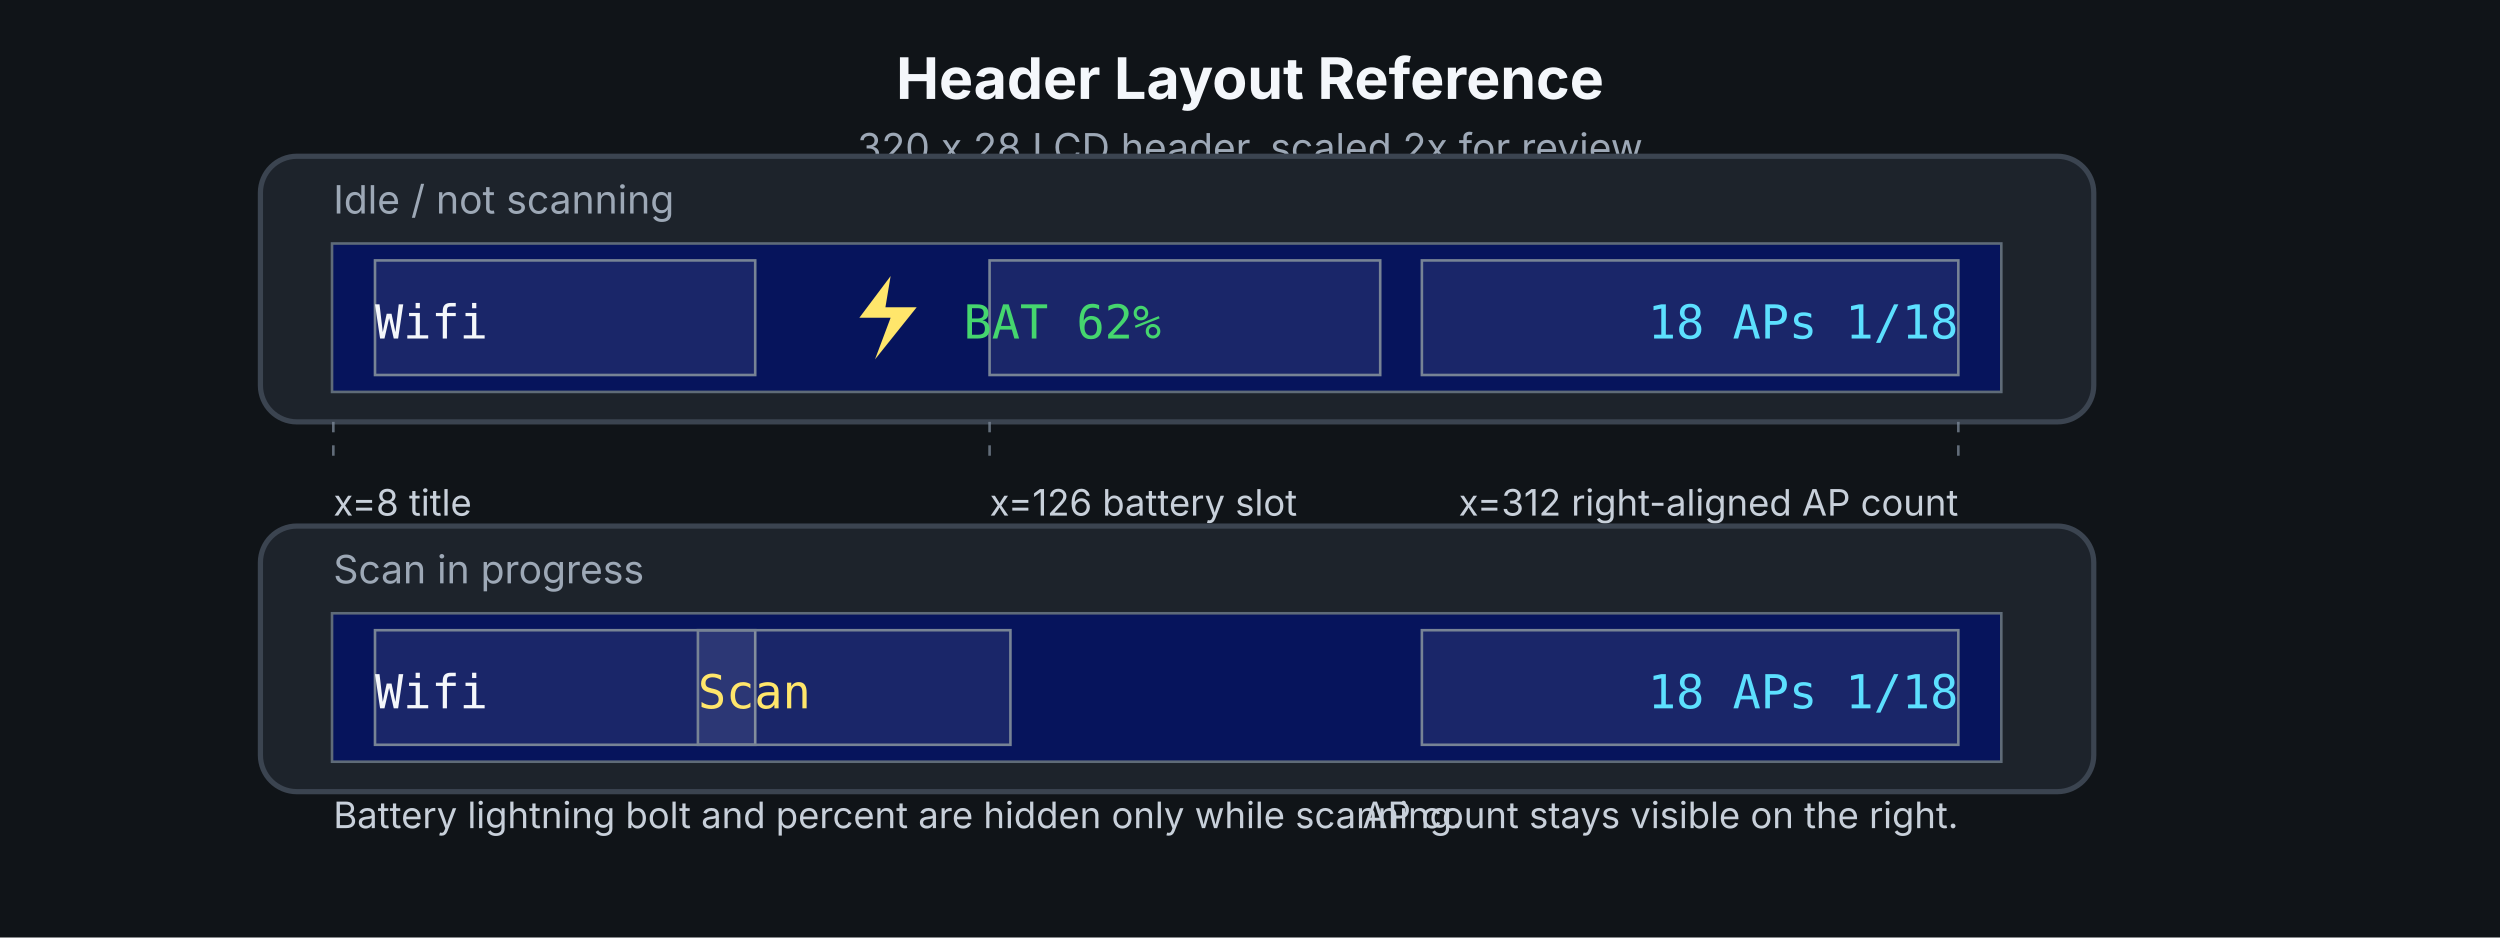
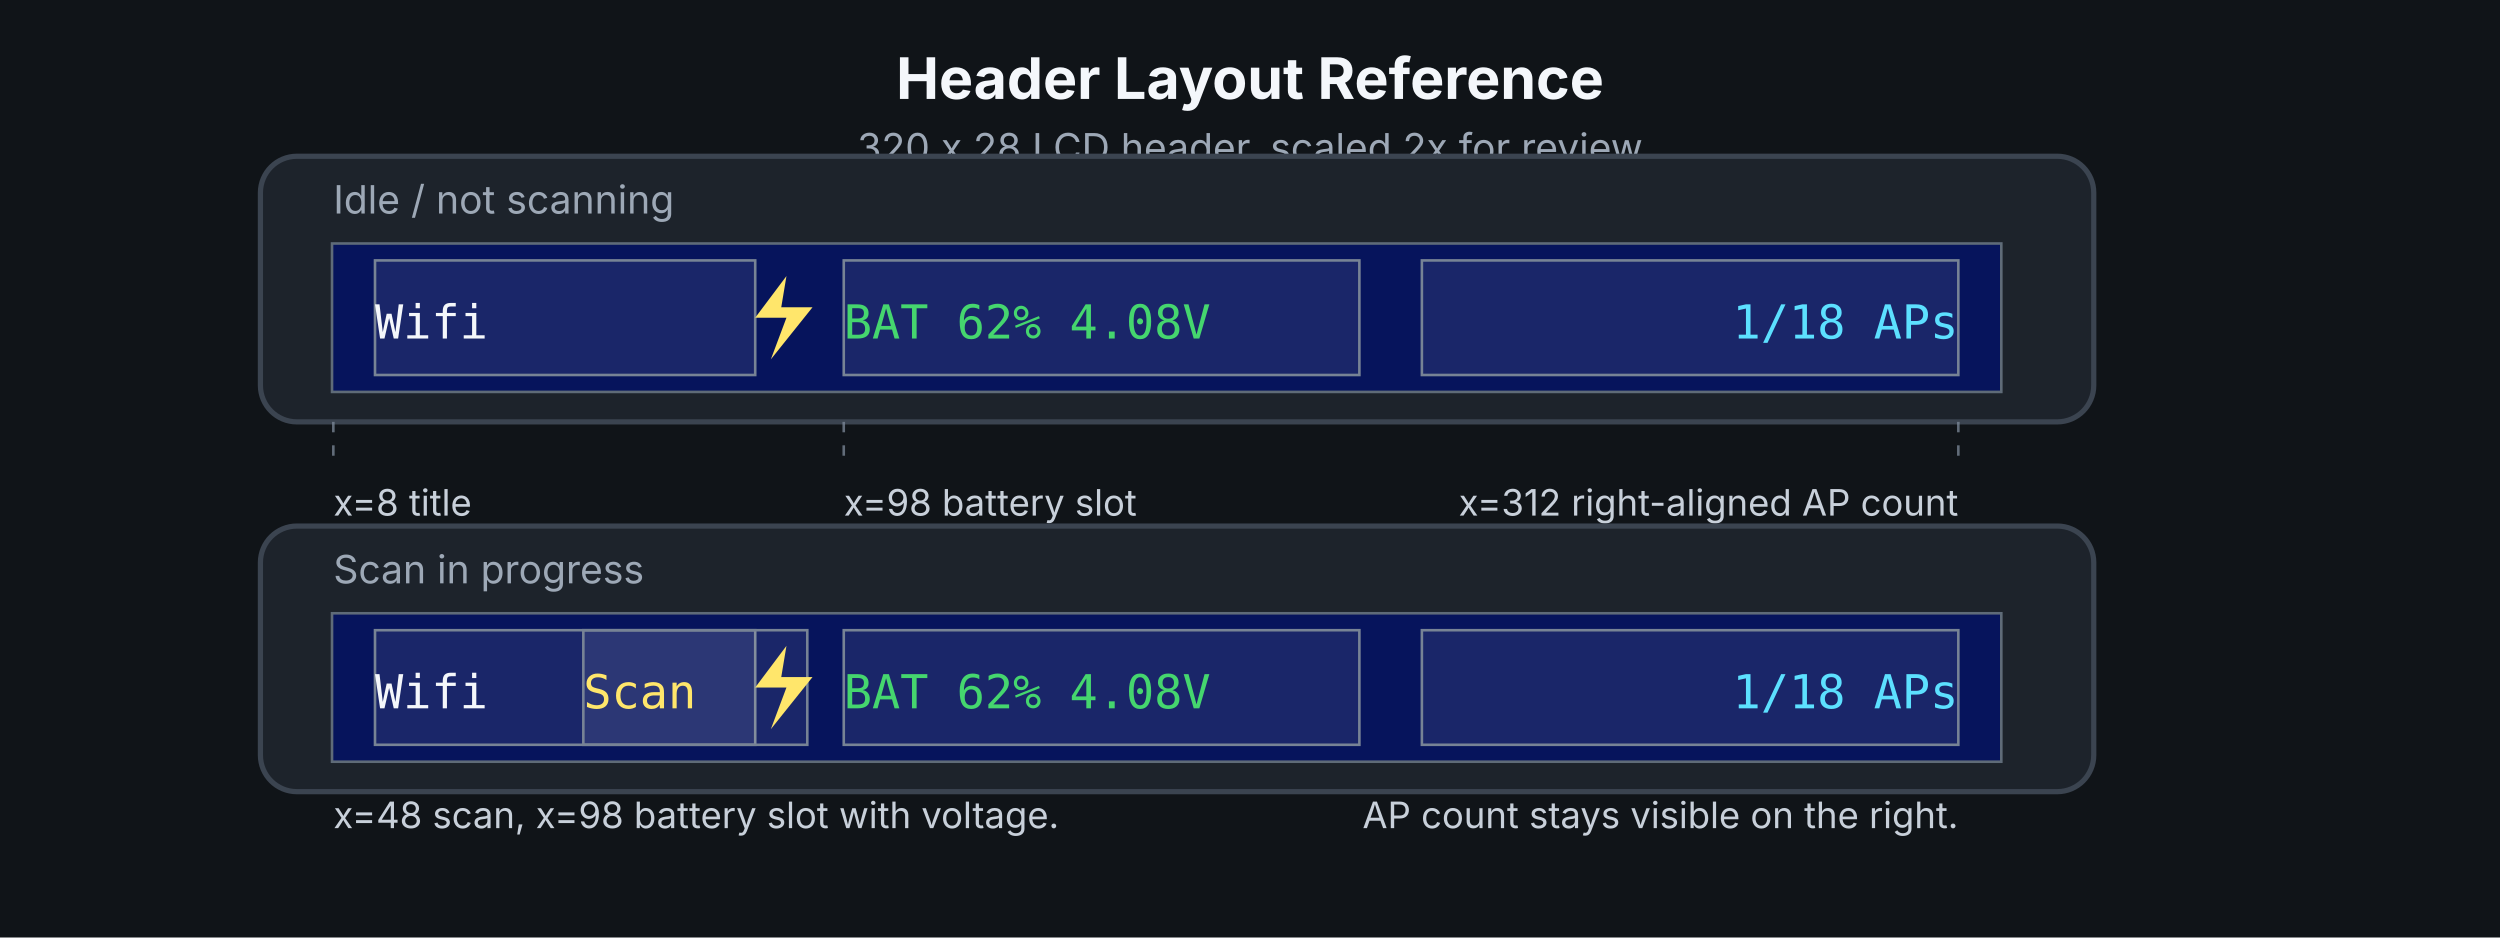
<svg xmlns="http://www.w3.org/2000/svg" width="960" height="360" viewBox="0 0 960 360" role="img" aria-labelledby="title desc">
  <defs>
    <style>
      .page { fill: #101418; }
      .panel { fill: #1d232b; stroke: #3b4450; stroke-width: 2; rx: 14; }
      .screen { fill: #000000; stroke: #5f6b78; stroke-width: 2; }
      .header { fill: #06145c; }
      .title { fill: #f4f7fb; font: 700 22px Inter, Arial, sans-serif; }
      .label { fill: #9da8b6; font: 15px Inter, Arial, sans-serif; }
      .mono { font: 18px Menlo, Consolas, monospace; }
      .white { fill: #f4f7fb; }
      .green { fill: #45d66e; }
      .cyan { fill: #5ce0ff; }
      .yellow { fill: #ffe66b; }
      .guide { stroke: #7d8a99; stroke-width: 1; stroke-dasharray: 4 5; opacity: 0.75; }
      .zone { fill: rgba(255, 255, 255, 0.08); stroke: #778395; stroke-width: 1; }
      .note { fill: #c8d0da; font: 14px Inter, Arial, sans-serif; }
    </style>
  </defs>
  <rect class="page" width="960" height="360" />
  <text class="title" x="480" y="38" text-anchor="middle">Header Layout Reference</text>
  <text class="label" x="480" y="62" text-anchor="middle">320 x 28 LCD header, scaled 2x for review</text>
  <g transform="translate(128 94)">
    <rect class="panel" x="-28" y="-34" width="704" height="102" />
    <text class="label" x="0" y="-12">Idle / not scanning</text>
    <rect class="screen" x="0" y="0" width="640" height="56" />
    <rect class="header" x="0" y="0" width="640" height="56" />
    <rect class="zone" x="16" y="6" width="146" height="44" />
-     <rect class="zone" x="252" y="6" width="150" height="44" />
+     <rect class="zone" x="196" y="6" width="198" height="44" />
    <rect class="zone" x="418" y="6" width="206" height="44" />
    <text class="mono white" x="16" y="36">Wifi</text>
-     <polygon points="214,12 202,28 214,28 208,44 224,24 212,24" fill="#ffe66b" />
-     <text class="mono green" x="242" y="36">BAT 62%</text>
-     <text class="mono cyan" x="624" y="36" text-anchor="end">18 APs 1/18</text>
+     <polygon points="174,12 162,28 174,28 168,44 184,24 172,24" fill="#ffe66b" />
+     <text class="mono green" x="196" y="36">BAT 62% 4.08V</text>
+     <text class="mono cyan" x="624" y="36" text-anchor="end">1/18 APs</text>
    <line class="guide" x1="0" y1="68" x2="0" y2="86" />
-     <line class="guide" x1="252" y1="68" x2="252" y2="86" />
+     <line class="guide" x1="196" y1="68" x2="196" y2="86" />
    <line class="guide" x1="624" y1="68" x2="624" y2="86" />
    <text class="note" x="0" y="104">x=8 title</text>
-     <text class="note" x="252" y="104">x=126 battery slot</text>
+     <text class="note" x="196" y="104">x=98 battery slot</text>
    <text class="note" x="624" y="104" text-anchor="end">x=312 right-aligned AP count</text>
  </g>
  <g transform="translate(128 236)">
    <rect class="panel" x="-28" y="-34" width="704" height="102" />
    <text class="label" x="0" y="-12">Scan in progress</text>
    <rect class="screen" x="0" y="0" width="640" height="56" />
    <rect class="header" x="0" y="0" width="640" height="56" />
    <rect class="zone" x="16" y="6" width="146" height="44" />
-     <rect class="zone" x="140" y="6" width="120" height="44" />
+     <rect class="zone" x="96" y="6" width="86" height="44" />
+     <rect class="zone" x="196" y="6" width="198" height="44" />
    <rect class="zone" x="418" y="6" width="206" height="44" />
    <text class="mono white" x="16" y="36">Wifi</text>
-     <text class="mono yellow" x="140" y="36">Scan</text>
-     <text class="mono cyan" x="624" y="36" text-anchor="end">18 APs 1/18</text>
-     <text class="note" x="0" y="82">Battery lightning bolt and percent are hidden only while scanning.</text>
+     <text class="mono yellow" x="96" y="36">Scan</text>
+     <polygon points="174,12 162,28 174,28 168,44 184,24 172,24" fill="#ffe66b" />
+     <text class="mono green" x="196" y="36">BAT 62% 4.08V</text>
+     <text class="mono cyan" x="624" y="36" text-anchor="end">1/18 APs</text>
+     <text class="note" x="0" y="82">x=48 scan, x=98 battery slot with voltage.</text>
    <text class="note" x="624" y="82" text-anchor="end">AP count stays visible on the right.</text>
  </g>
</svg>
